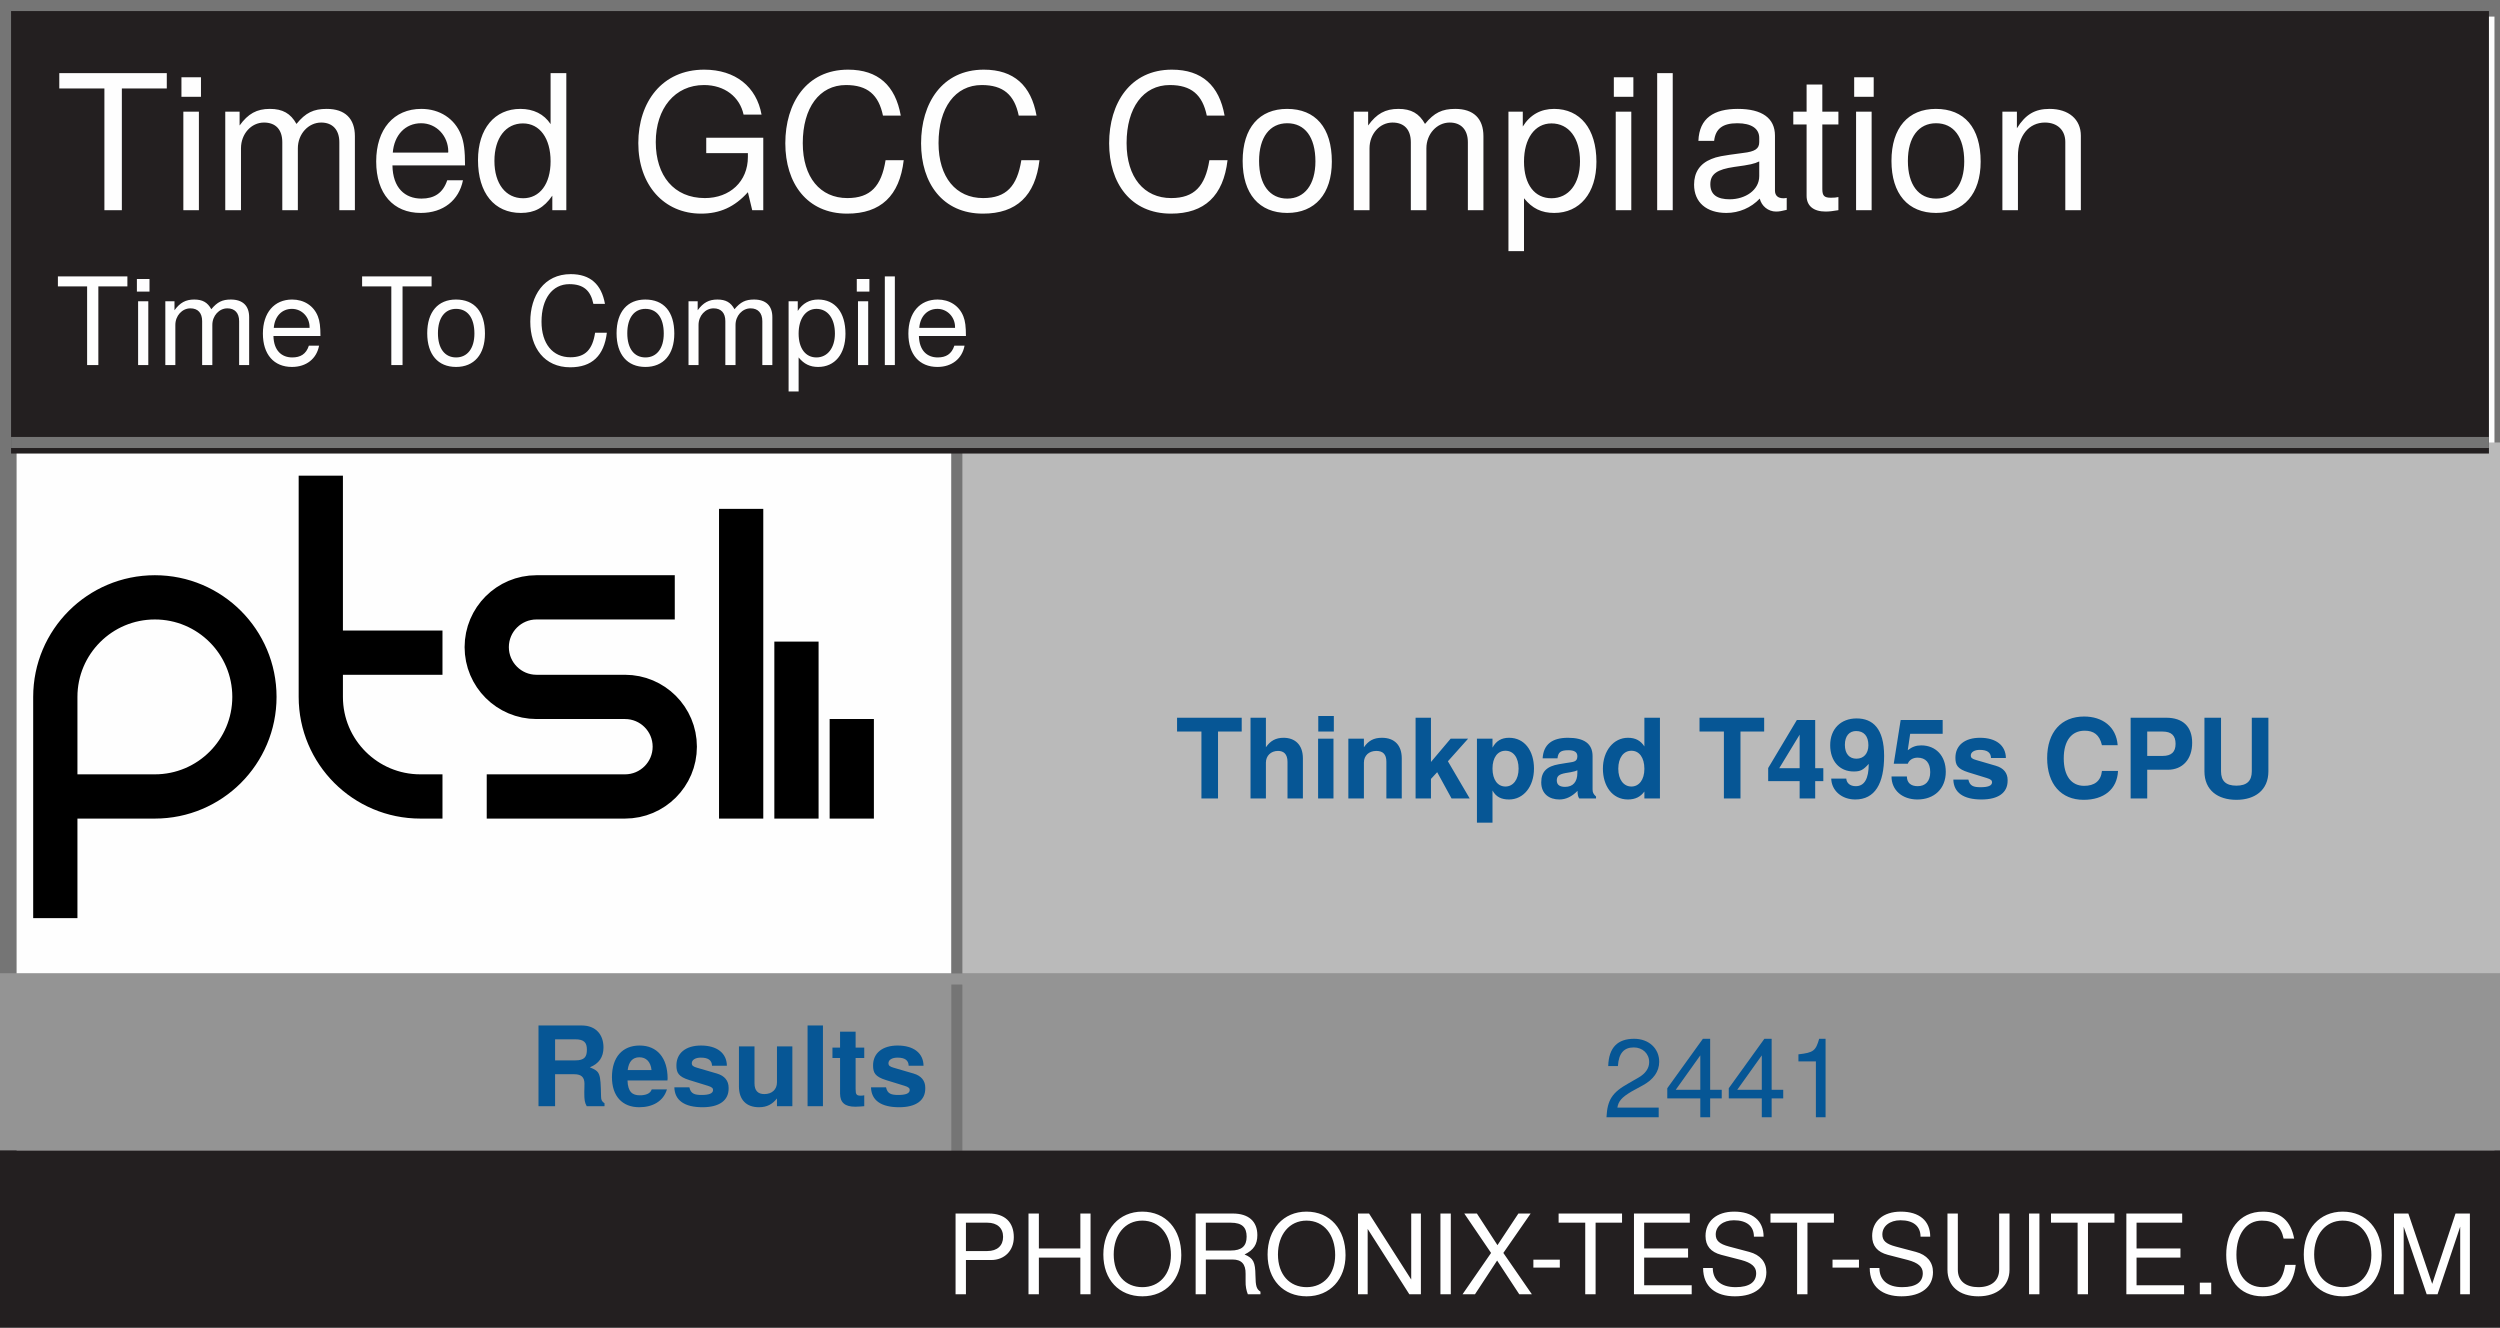
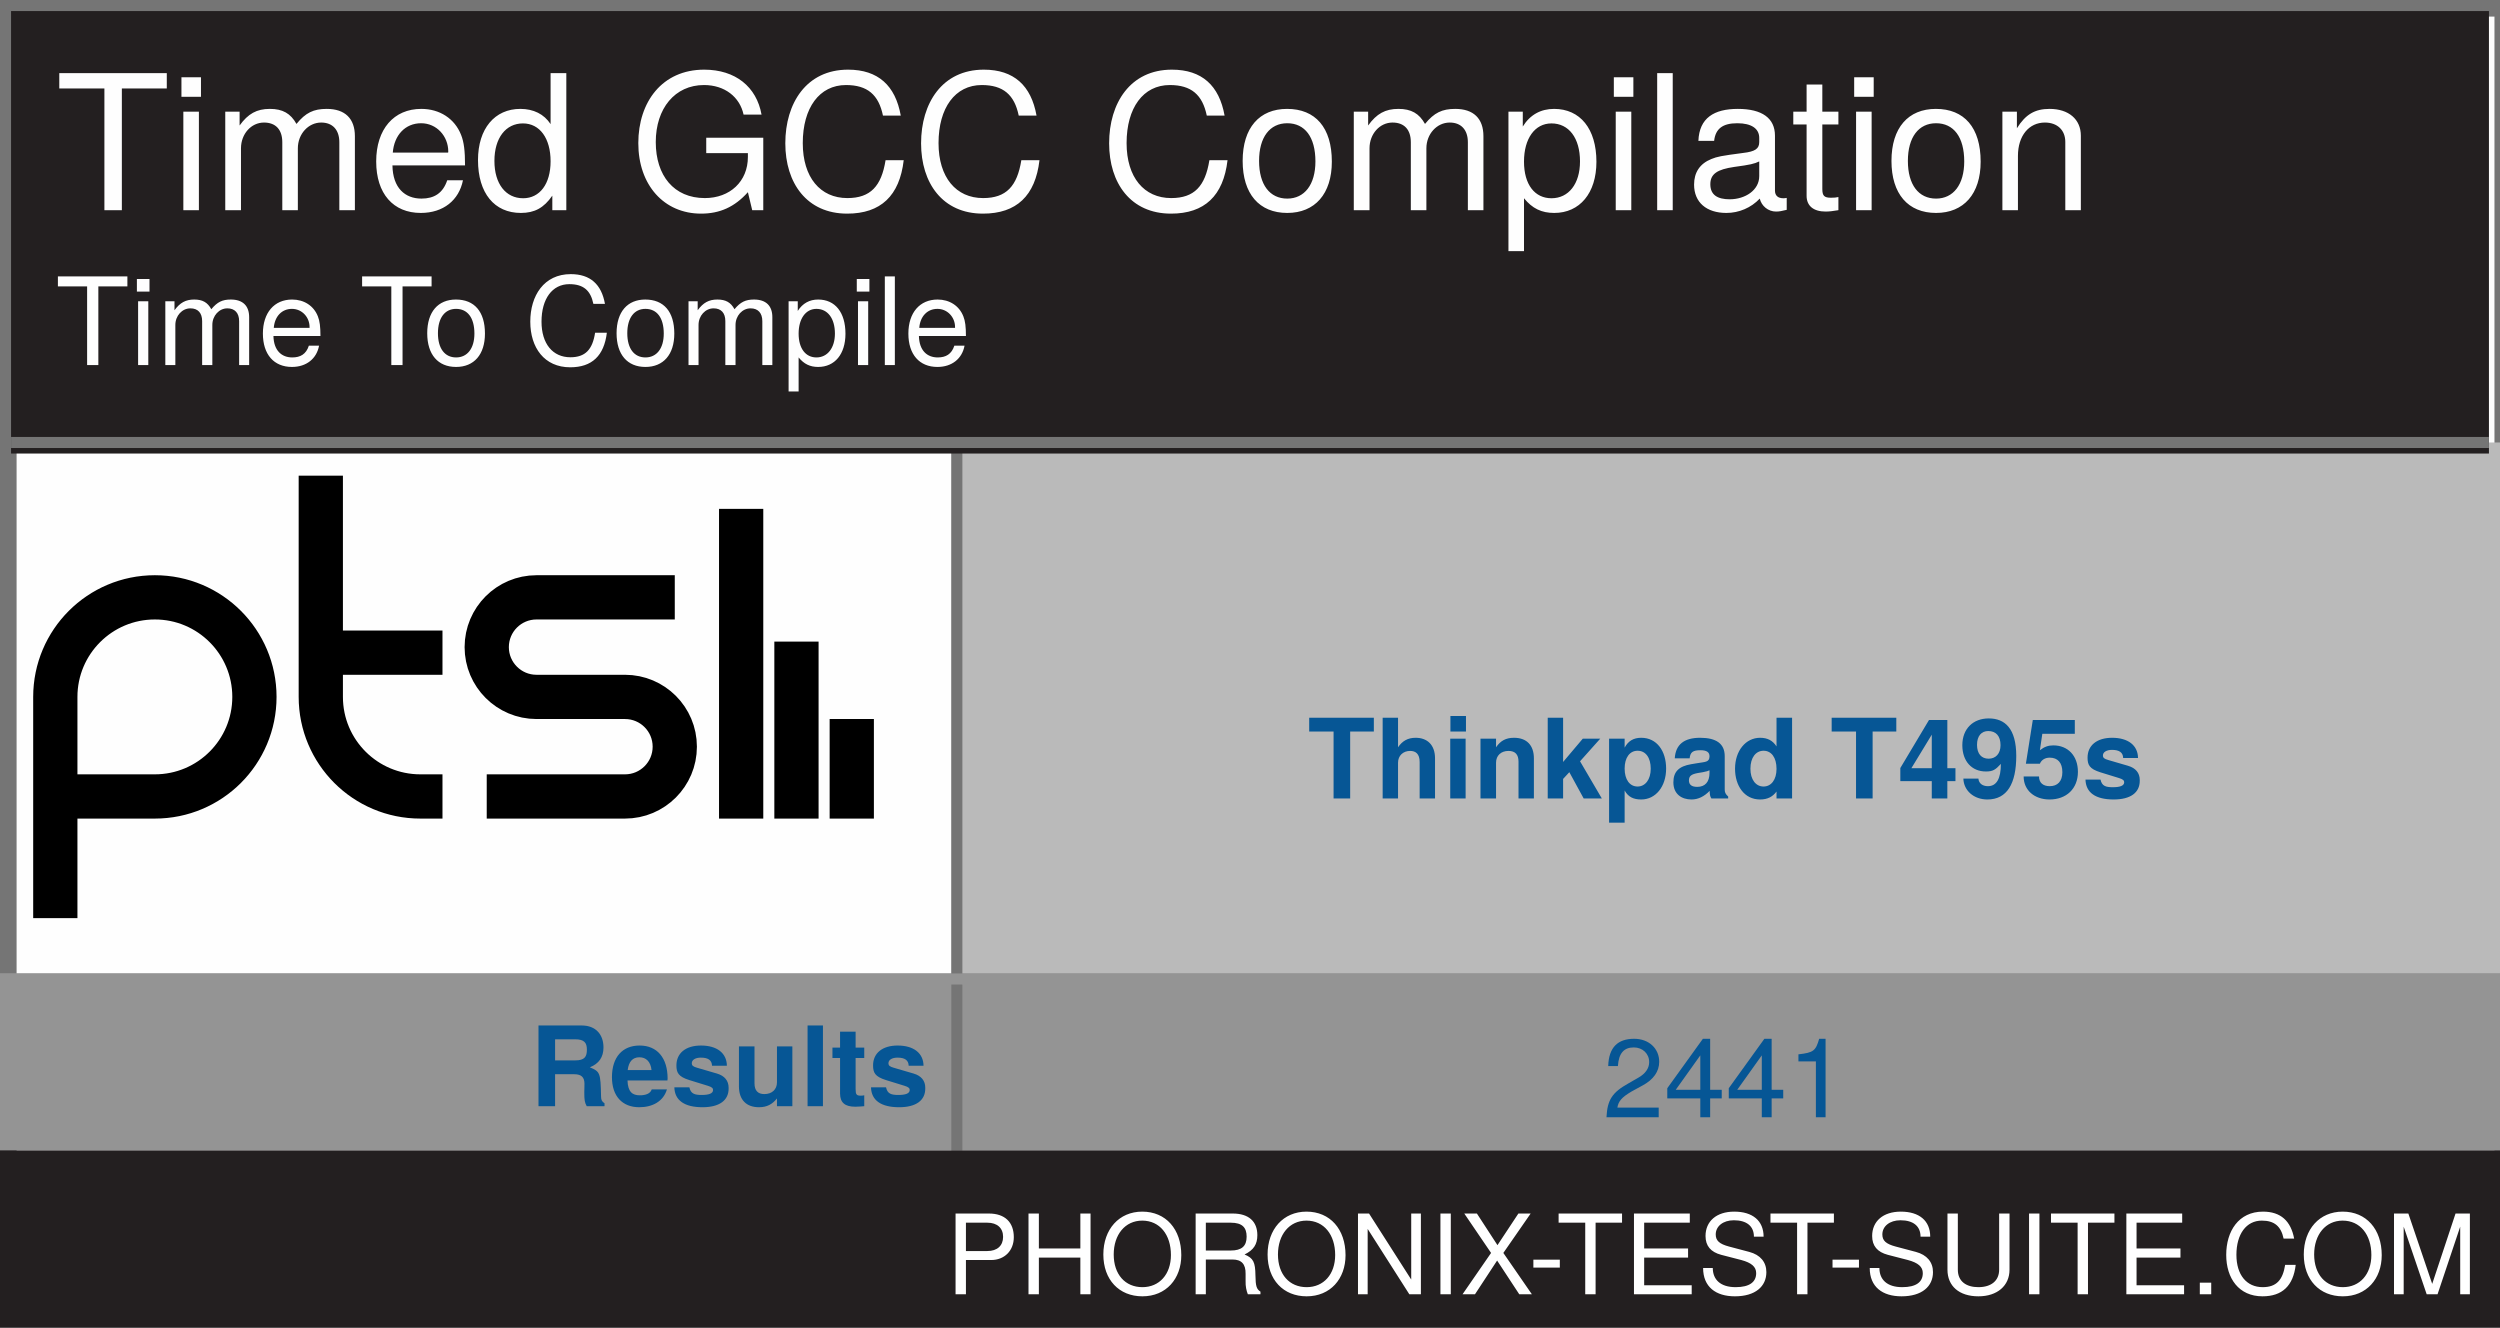
<svg xmlns="http://www.w3.org/2000/svg" xmlns:xlink="http://www.w3.org/1999/xlink" version="1.1" font-family="sans-serif, droid-sans, helvetica, verdana, tahoma" viewbox="0 0 226 120" width="226" height="120" preserveAspectRatio="xMinYMin meet">
  <rect x="0" y="0" width="226" height="120" fill="#FEFEFE" stroke="#757575" stroke-width="2" />
  <rect x="1" y="1" width="225" height="119" fill="#FEFEFE" stroke="#757575" stroke-width="1" />
  <path d="m74 22v9m-5-16v16m-5-28v28m-23-2h12.5c2.485 0 4.5-2.015 4.5-4.5s-2.015-4.5-4.5-4.5h-8c-2.485 0-4.5-2.015-4.5-4.5s2.015-4.5 4.5-4.5h12.5m-21 5h-11m11 13h-2c-4.971 0-9-4.029-9-9v-20m-24 40v-20c0-4.971 4.029-9 9-9 4.971 0 9 4.029 9 9s-4.029 9-9 9h-9" stroke="#000000" stroke-width="4" fill="none" transform="translate(3,43)" />
  <line x1="86" y1="72" x2="226" y2="72" stroke="#BABABA" stroke-width="64" stroke-dasharray="140,140" />
  <line x1="113" y1="88" x2="113" y2="104" stroke="#949494" stroke-width="226" stroke-dasharray="16,16" />
  <line x1="86" y1="72" x2="226" y2="72" stroke="#757575" stroke-width="64" stroke-dasharray="1,139" />
  <rect x="1" y="1" width="224" height="40" fill="#231f20" />
  <text x="5" y="19" font-size="17" fill="#FEFEFE" text-anchor="start">Timed GCC Compilation</text>
  <text x="5" y="33" font-size="11" fill="#FEFEFE" text-anchor="start">Time To Compile</text>
  <line x1="1" y1="40" x2="225" y2="40" stroke="#757575" stroke-width="1" />
  <g font-size="10" font-weight="bold" fill="#065695" text-anchor="end">
    <text x="84" y="100">Results</text>
  </g>
  <g font-size="10" fill="#065695" font-weight="bold" text-anchor="middle" dominant-baseline="text-before-edge">
-     <text x="156" y="64">Thinkpad T495s CPU</text>
+     <text x="156" y="64">Thinkpad T495s</text>
  </g>
  <g fill="#BABABA" />
  <g text-anchor="middle" font-size="10" fill="#065695">
    <text x="156" y="101">2441</text>
  </g>
  <line x1="113" y1="88" x2="113" y2="104" stroke="#949494" stroke-width="226" stroke-dasharray="1,15" />
  <rect x="0" y="104" width="226" height="16" fill="#231f20" />
  <a xlink:href="https://www.phoronix-test-suite.com/" xlink:show="new">
    <text x="224" y="117" font-size="10" fill="#FFFFFF" text-anchor="end" xlink:show="new">PHORONIX-TEST-SUITE.COM</text>
  </a>
</svg>
